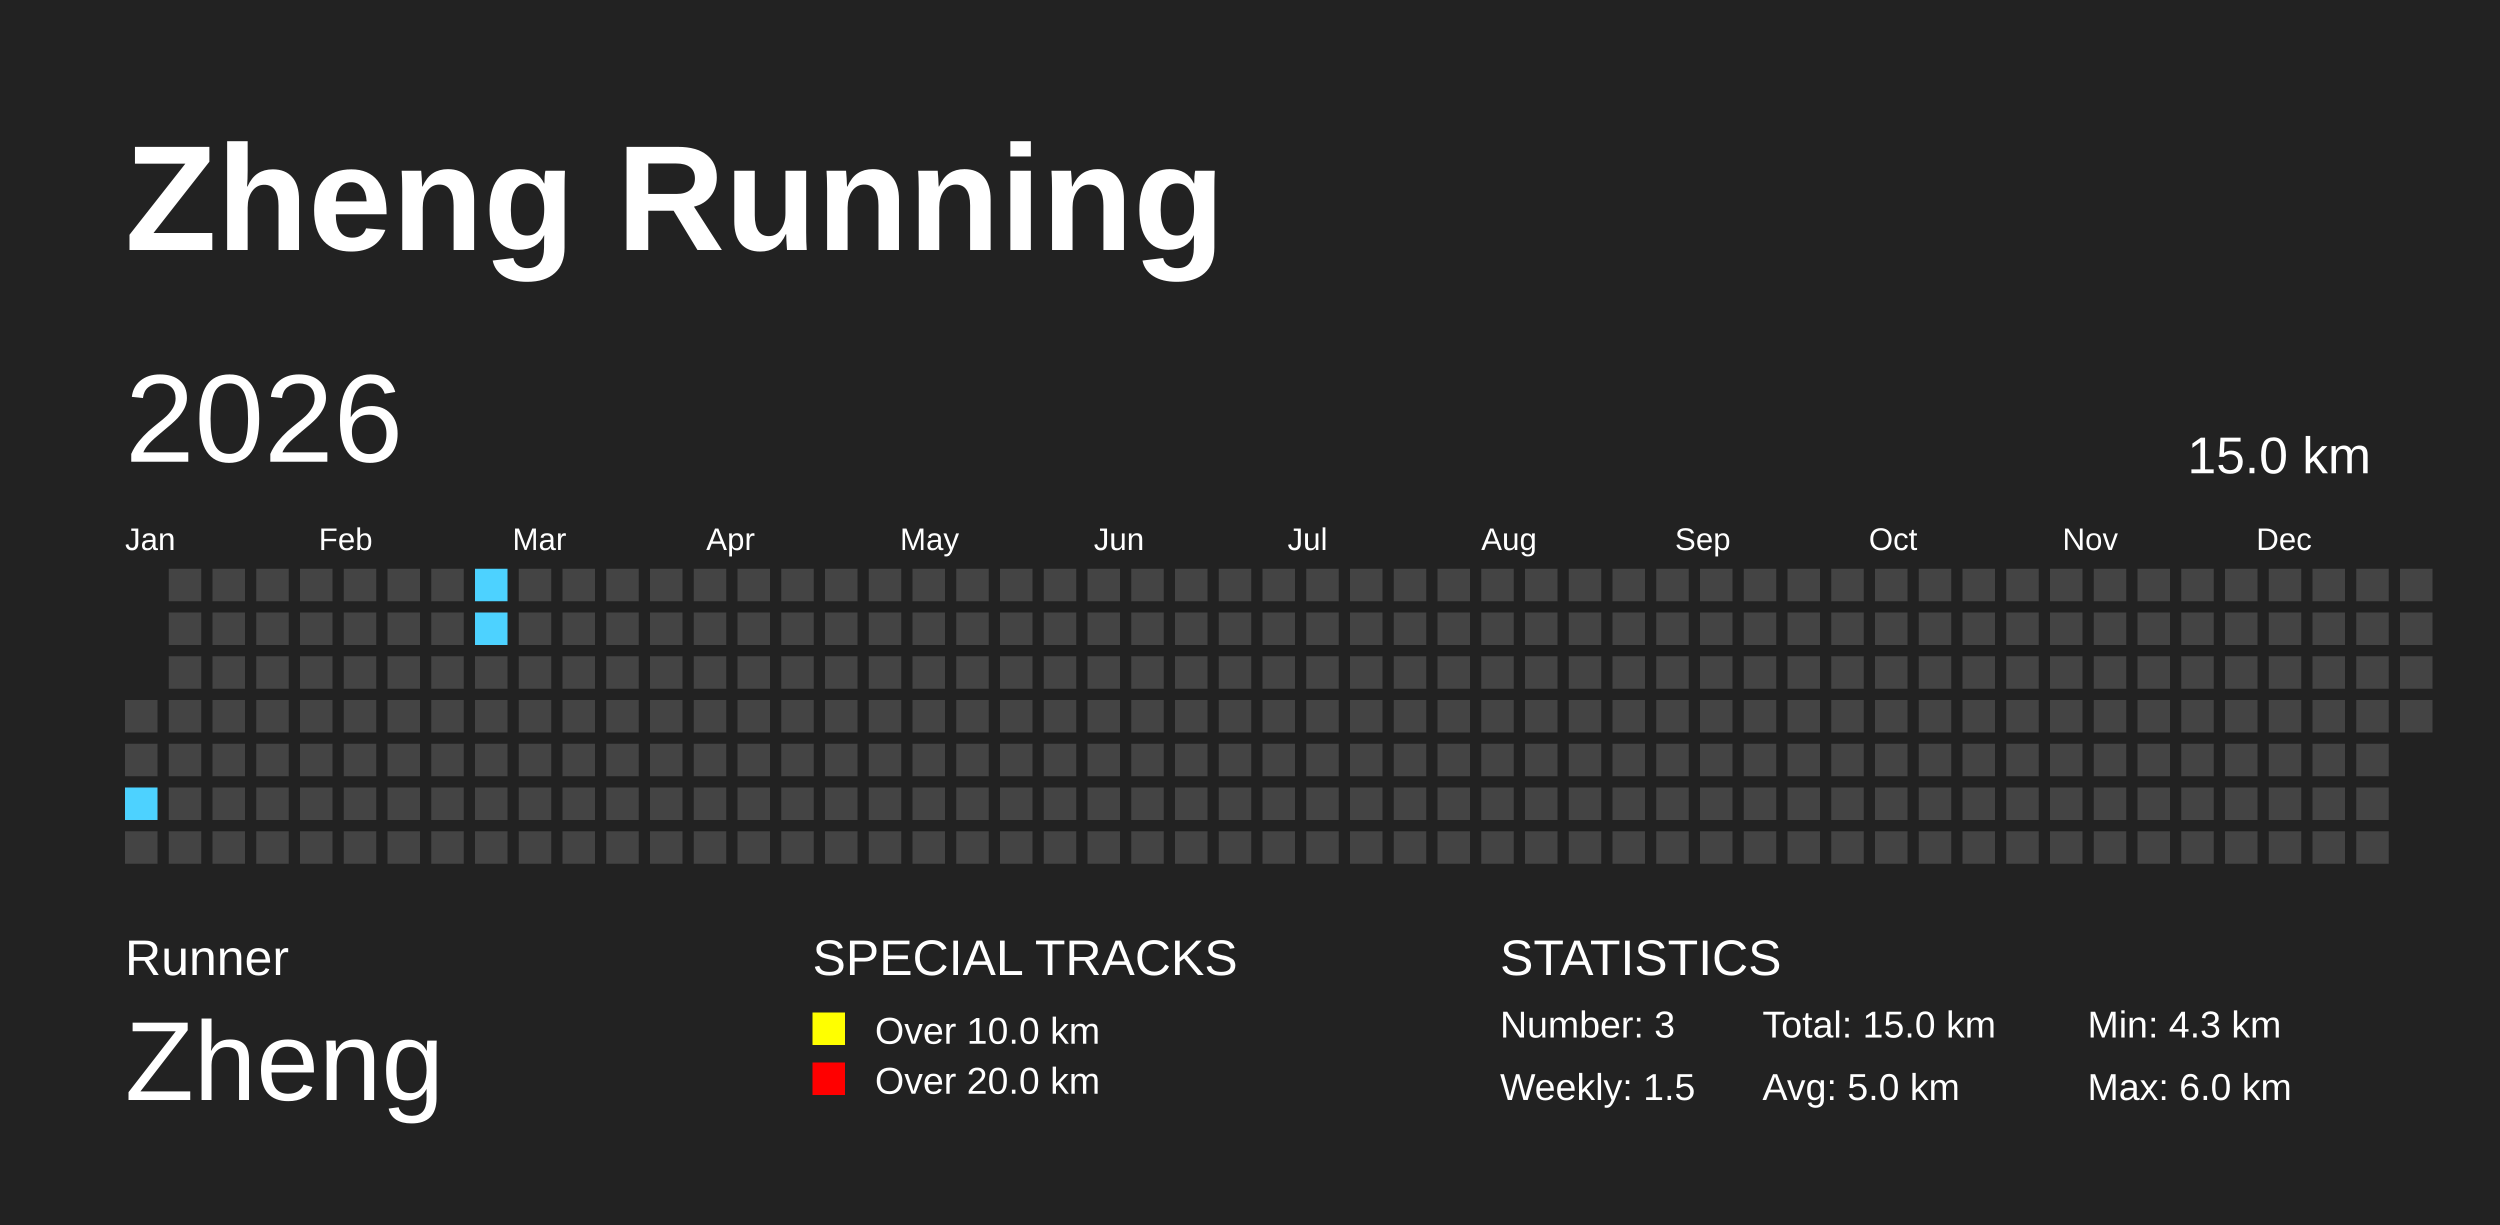
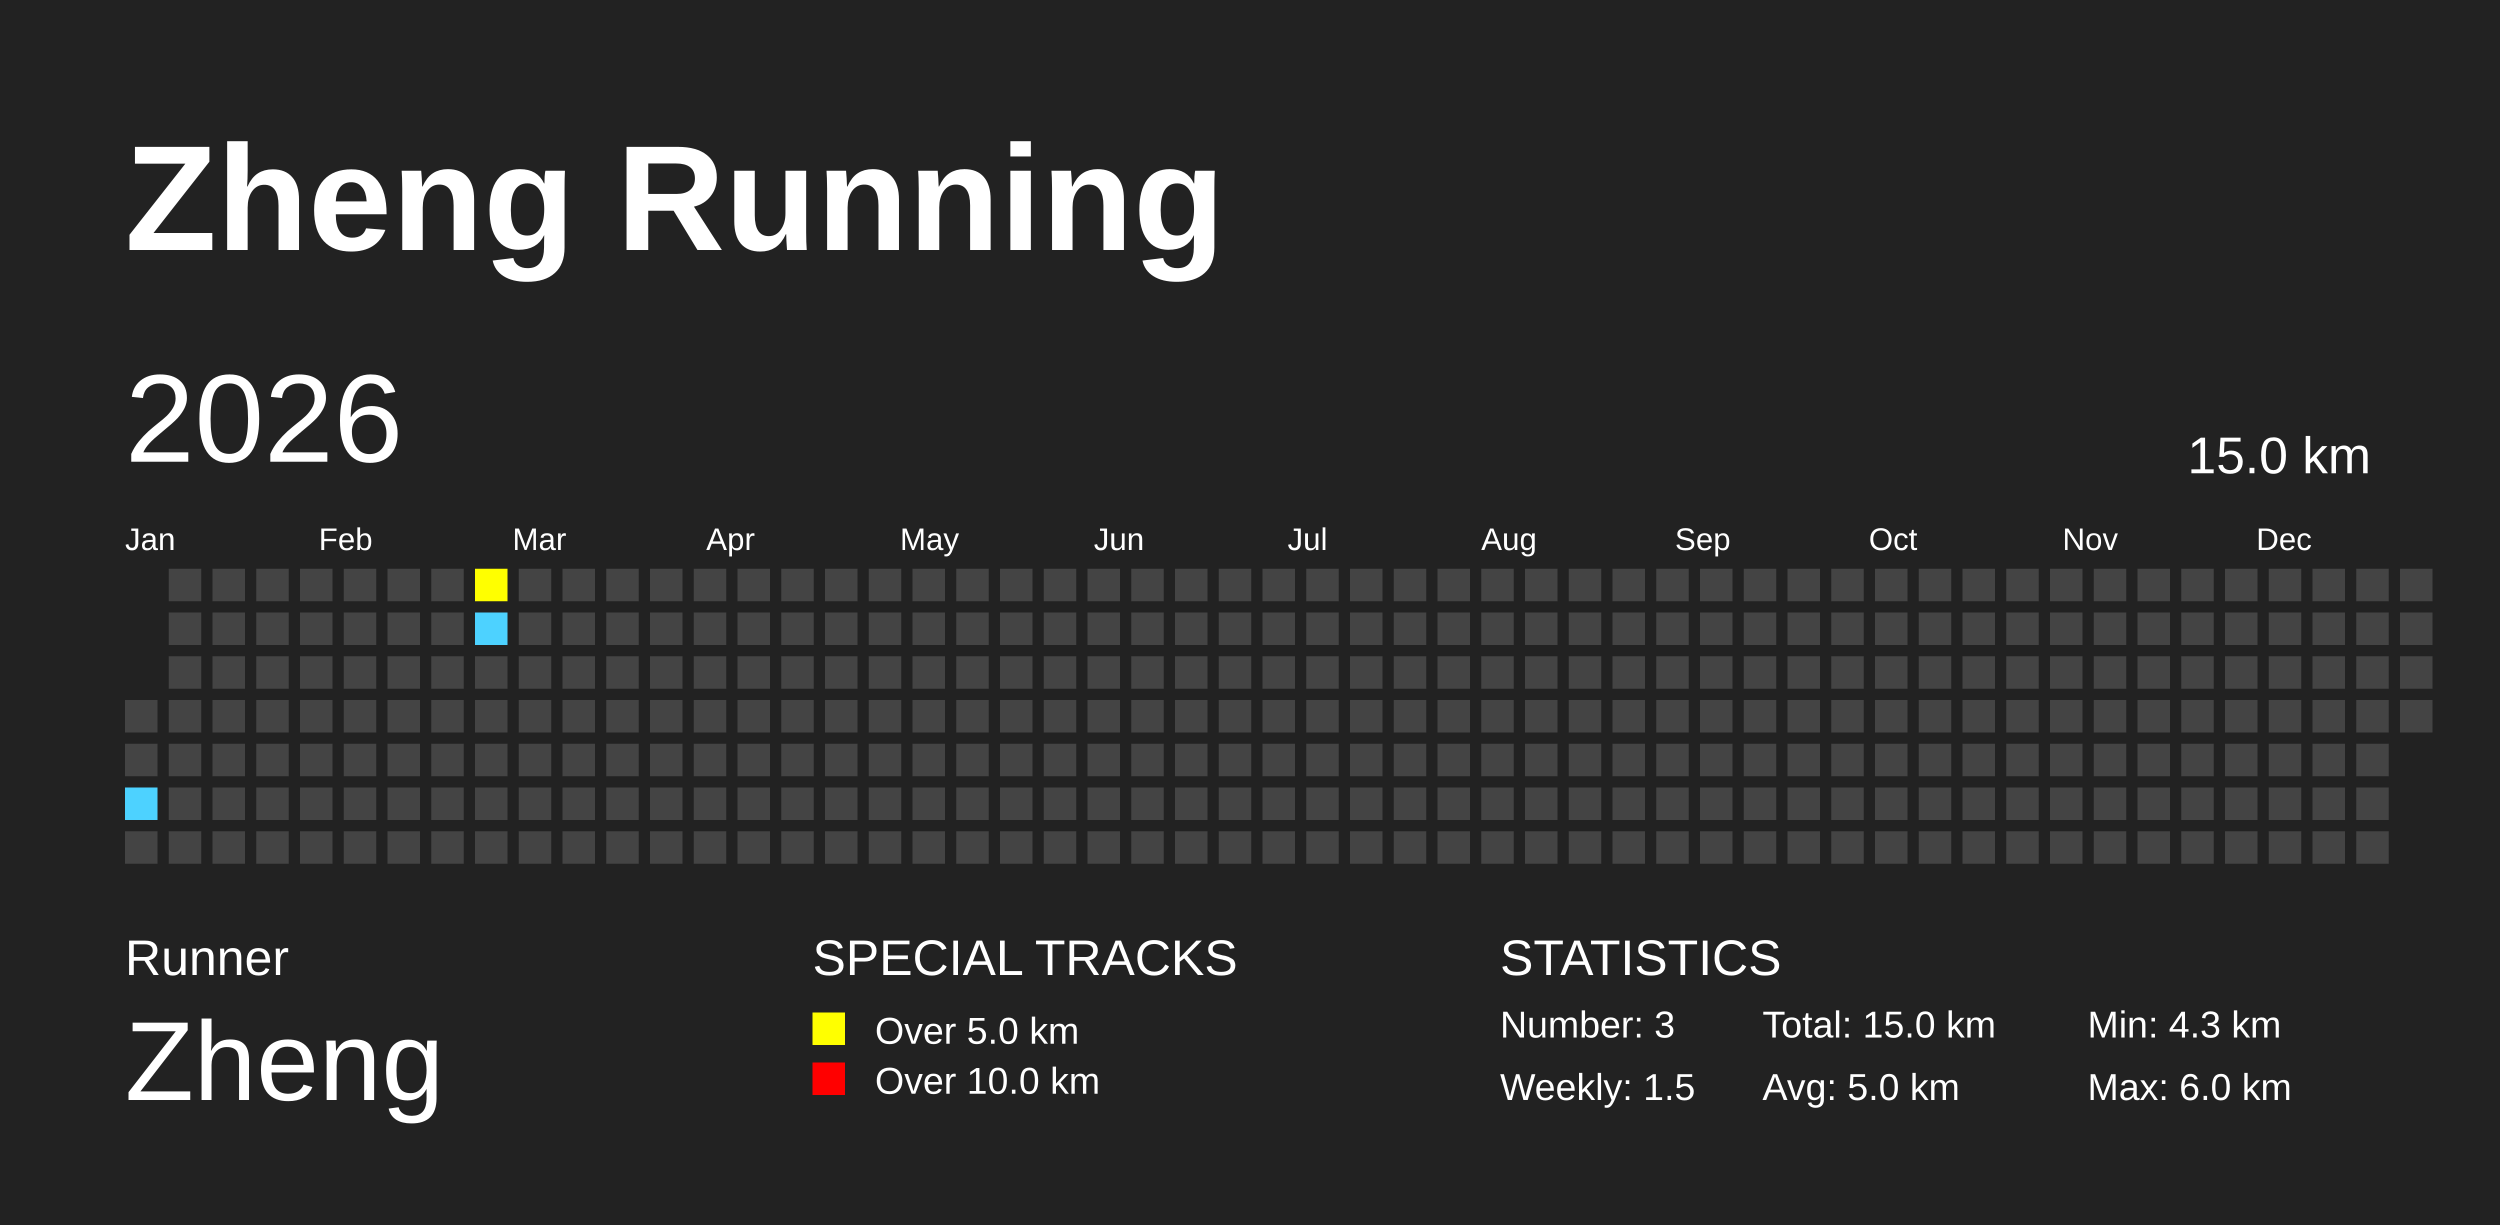
<svg xmlns="http://www.w3.org/2000/svg" baseProfile="full" height="98mm" version="1.1" viewBox="0,0,200,98" width="200mm">
  <defs />
  <rect fill="#222222" height="98" width="200" x="0" y="0" />
  <text fill="#FFFFFF" style="font-size:12px; font-family:Arial; font-weight:bold;" x="10" y="20">Zheng Running</text>
  <text fill="#FFFFFF" style="font-size:4px; font-family:Arial" x="10" y="78">Runner</text>
  <text fill="#FFFFFF" style="font-size:9px; font-family:Arial" x="10" y="88">Zheng</text>
  <text fill="#FFFFFF" style="font-size:4px; font-family:Arial" x="65" y="78">SPECIAL TRACKS</text>
  <rect fill="yellow" height="2.6" width="2.6" x="65" y="81" />
-   <text fill="#FFFFFF" style="font-size:3px; font-family:Arial" x="70" y="83.5">Over 10.0 km</text>
+   <text fill="#FFFFFF" style="font-size:3px; font-family:Arial" x="70" y="83.5">Over 5.0 km</text>
  <rect fill="red" height="2.6" width="2.6" x="65" y="85" />
-   <text fill="#FFFFFF" style="font-size:3px; font-family:Arial" x="70" y="87.5">Over 20.0 km</text>
+   <text fill="#FFFFFF" style="font-size:3px; font-family:Arial" x="70" y="87.5">Over 10.0 km</text>
  <text fill="#FFFFFF" style="font-size:4px; font-family:Arial" x="120" y="78">STATISTICS</text>
  <text fill="#FFFFFF" style="font-size:3px; font-family:Arial" x="120" y="83">Number: 3</text>
  <text fill="#FFFFFF" style="font-size:3px; font-family:Arial" x="120" y="88">Weekly: 1.5</text>
  <text fill="#FFFFFF" style="font-size:3px; font-family:Arial" x="141" y="83">Total: 15.0 km</text>
  <text fill="#FFFFFF" style="font-size:3px; font-family:Arial" x="141" y="88">Avg: 5.0 km</text>
  <text fill="#FFFFFF" style="font-size:3px; font-family:Arial" x="167" y="83">Min: 4.3 km</text>
  <text fill="#FFFFFF" style="font-size:3px; font-family:Arial" x="167" y="88">Max: 6.0 km</text>
  <text dominant-baseline="hanging" fill="#FFFFFF" style="font-size:10.0px; font-family:Arial;" x="10" y="30">2026</text>
  <text dominant-baseline="hanging" fill="#FFFFFF" style="font-size:4.125px; font-family:Arial;" x="175" y="35">15.0 km</text>
  <text fill="#FFFFFF" style="font-size:2.5px; font-family:Arial" x="10.0" y="44">Jan</text>
  <text fill="#FFFFFF" style="font-size:2.5px; font-family:Arial" x="25.5" y="44">Feb</text>
  <text fill="#FFFFFF" style="font-size:2.5px; font-family:Arial" x="41.0" y="44">Mar</text>
  <text fill="#FFFFFF" style="font-size:2.5px; font-family:Arial" x="56.5" y="44">Apr</text>
  <text fill="#FFFFFF" style="font-size:2.5px; font-family:Arial" x="72.0" y="44">May</text>
  <text fill="#FFFFFF" style="font-size:2.5px; font-family:Arial" x="87.5" y="44">Jun</text>
  <text fill="#FFFFFF" style="font-size:2.5px; font-family:Arial" x="103.0" y="44">Jul</text>
  <text fill="#FFFFFF" style="font-size:2.5px; font-family:Arial" x="118.5" y="44">Aug</text>
  <text fill="#FFFFFF" style="font-size:2.5px; font-family:Arial" x="134.0" y="44">Sep</text>
  <text fill="#FFFFFF" style="font-size:2.5px; font-family:Arial" x="149.5" y="44">Oct</text>
  <text fill="#FFFFFF" style="font-size:2.5px; font-family:Arial" x="165.0" y="44">Nov</text>
  <text fill="#FFFFFF" style="font-size:2.5px; font-family:Arial" x="180.5" y="44">Dec</text>
  <rect fill="#444444" height="2.6" width="2.6" x="10.0" y="56.0" />
  <rect fill="#444444" height="2.6" width="2.6" x="10.0" y="59.5" />
  <rect fill="#4DD2FF" height="2.6" width="2.6" x="10.0" y="63.0" />
  <rect fill="#444444" height="2.6" width="2.6" x="10.0" y="66.5" />
  <rect fill="#444444" height="2.6" width="2.6" x="13.5" y="45.5" />
  <rect fill="#444444" height="2.6" width="2.6" x="13.5" y="49.0" />
  <rect fill="#444444" height="2.6" width="2.6" x="13.5" y="52.5" />
  <rect fill="#444444" height="2.6" width="2.6" x="13.5" y="56.0" />
  <rect fill="#444444" height="2.6" width="2.6" x="13.5" y="59.5" />
  <rect fill="#444444" height="2.6" width="2.6" x="13.5" y="63.0" />
  <rect fill="#444444" height="2.6" width="2.6" x="13.5" y="66.5" />
  <rect fill="#444444" height="2.6" width="2.6" x="17.0" y="45.5" />
  <rect fill="#444444" height="2.6" width="2.6" x="17.0" y="49.0" />
  <rect fill="#444444" height="2.6" width="2.6" x="17.0" y="52.5" />
  <rect fill="#444444" height="2.6" width="2.6" x="17.0" y="56.0" />
  <rect fill="#444444" height="2.6" width="2.6" x="17.0" y="59.5" />
  <rect fill="#444444" height="2.6" width="2.6" x="17.0" y="63.0" />
  <rect fill="#444444" height="2.6" width="2.6" x="17.0" y="66.5" />
  <rect fill="#444444" height="2.6" width="2.6" x="20.5" y="45.5" />
  <rect fill="#444444" height="2.6" width="2.6" x="20.5" y="49.0" />
  <rect fill="#444444" height="2.6" width="2.6" x="20.5" y="52.5" />
  <rect fill="#444444" height="2.6" width="2.6" x="20.5" y="56.0" />
  <rect fill="#444444" height="2.6" width="2.6" x="20.5" y="59.5" />
  <rect fill="#444444" height="2.6" width="2.6" x="20.5" y="63.0" />
  <rect fill="#444444" height="2.6" width="2.6" x="20.5" y="66.5" />
  <rect fill="#444444" height="2.6" width="2.6" x="24.0" y="45.5" />
  <rect fill="#444444" height="2.6" width="2.6" x="24.0" y="49.0" />
  <rect fill="#444444" height="2.6" width="2.6" x="24.0" y="52.5" />
  <rect fill="#444444" height="2.6" width="2.6" x="24.0" y="56.0" />
  <rect fill="#444444" height="2.6" width="2.6" x="24.0" y="59.5" />
  <rect fill="#444444" height="2.6" width="2.6" x="24.0" y="63.0" />
  <rect fill="#444444" height="2.6" width="2.6" x="24.0" y="66.5" />
  <rect fill="#444444" height="2.6" width="2.6" x="27.5" y="45.5" />
  <rect fill="#444444" height="2.6" width="2.6" x="27.5" y="49.0" />
  <rect fill="#444444" height="2.6" width="2.6" x="27.5" y="52.5" />
  <rect fill="#444444" height="2.6" width="2.6" x="27.5" y="56.0" />
  <rect fill="#444444" height="2.6" width="2.6" x="27.5" y="59.5" />
  <rect fill="#444444" height="2.6" width="2.6" x="27.5" y="63.0" />
  <rect fill="#444444" height="2.6" width="2.6" x="27.5" y="66.5" />
  <rect fill="#444444" height="2.6" width="2.6" x="31.0" y="45.5" />
  <rect fill="#444444" height="2.6" width="2.6" x="31.0" y="49.0" />
  <rect fill="#444444" height="2.6" width="2.6" x="31.0" y="52.5" />
  <rect fill="#444444" height="2.6" width="2.6" x="31.0" y="56.0" />
  <rect fill="#444444" height="2.6" width="2.6" x="31.0" y="59.5" />
  <rect fill="#444444" height="2.6" width="2.6" x="31.0" y="63.0" />
  <rect fill="#444444" height="2.6" width="2.6" x="31.0" y="66.5" />
  <rect fill="#444444" height="2.6" width="2.6" x="34.5" y="45.5" />
  <rect fill="#444444" height="2.6" width="2.6" x="34.5" y="49.0" />
  <rect fill="#444444" height="2.6" width="2.6" x="34.5" y="52.5" />
  <rect fill="#444444" height="2.6" width="2.6" x="34.5" y="56.0" />
  <rect fill="#444444" height="2.6" width="2.6" x="34.5" y="59.5" />
  <rect fill="#444444" height="2.6" width="2.6" x="34.5" y="63.0" />
  <rect fill="#444444" height="2.6" width="2.6" x="34.5" y="66.5" />
-   <rect fill="#4DD2FF" height="2.6" width="2.6" x="38.0" y="45.5" />
+   <rect fill="yellow" height="2.6" width="2.6" x="38.0" y="45.5" />
  <rect fill="#4DD2FF" height="2.6" width="2.6" x="38.0" y="49.0" />
  <rect fill="#444444" height="2.6" width="2.6" x="38.0" y="52.5" />
  <rect fill="#444444" height="2.6" width="2.6" x="38.0" y="56.0" />
  <rect fill="#444444" height="2.6" width="2.6" x="38.0" y="59.5" />
  <rect fill="#444444" height="2.6" width="2.6" x="38.0" y="63.0" />
  <rect fill="#444444" height="2.6" width="2.6" x="38.0" y="66.5" />
  <rect fill="#444444" height="2.6" width="2.6" x="41.5" y="45.5" />
  <rect fill="#444444" height="2.6" width="2.6" x="41.5" y="49.0" />
  <rect fill="#444444" height="2.6" width="2.6" x="41.5" y="52.5" />
  <rect fill="#444444" height="2.6" width="2.6" x="41.5" y="56.0" />
  <rect fill="#444444" height="2.6" width="2.6" x="41.5" y="59.5" />
  <rect fill="#444444" height="2.6" width="2.6" x="41.5" y="63.0" />
  <rect fill="#444444" height="2.6" width="2.6" x="41.5" y="66.5" />
  <rect fill="#444444" height="2.6" width="2.6" x="45.0" y="45.5" />
  <rect fill="#444444" height="2.6" width="2.6" x="45.0" y="49.0" />
  <rect fill="#444444" height="2.6" width="2.6" x="45.0" y="52.5" />
  <rect fill="#444444" height="2.6" width="2.6" x="45.0" y="56.0" />
  <rect fill="#444444" height="2.6" width="2.6" x="45.0" y="59.5" />
  <rect fill="#444444" height="2.6" width="2.6" x="45.0" y="63.0" />
  <rect fill="#444444" height="2.6" width="2.6" x="45.0" y="66.5" />
  <rect fill="#444444" height="2.6" width="2.6" x="48.5" y="45.5" />
  <rect fill="#444444" height="2.6" width="2.6" x="48.5" y="49.0" />
  <rect fill="#444444" height="2.6" width="2.6" x="48.5" y="52.5" />
  <rect fill="#444444" height="2.6" width="2.6" x="48.5" y="56.0" />
  <rect fill="#444444" height="2.6" width="2.6" x="48.5" y="59.5" />
  <rect fill="#444444" height="2.6" width="2.6" x="48.5" y="63.0" />
  <rect fill="#444444" height="2.6" width="2.6" x="48.5" y="66.5" />
  <rect fill="#444444" height="2.6" width="2.6" x="52.0" y="45.5" />
  <rect fill="#444444" height="2.6" width="2.6" x="52.0" y="49.0" />
  <rect fill="#444444" height="2.6" width="2.6" x="52.0" y="52.5" />
  <rect fill="#444444" height="2.6" width="2.6" x="52.0" y="56.0" />
  <rect fill="#444444" height="2.6" width="2.6" x="52.0" y="59.5" />
  <rect fill="#444444" height="2.6" width="2.6" x="52.0" y="63.0" />
  <rect fill="#444444" height="2.6" width="2.6" x="52.0" y="66.5" />
  <rect fill="#444444" height="2.6" width="2.6" x="55.5" y="45.5" />
  <rect fill="#444444" height="2.6" width="2.6" x="55.5" y="49.0" />
  <rect fill="#444444" height="2.6" width="2.6" x="55.5" y="52.5" />
  <rect fill="#444444" height="2.6" width="2.6" x="55.5" y="56.0" />
  <rect fill="#444444" height="2.6" width="2.6" x="55.5" y="59.5" />
  <rect fill="#444444" height="2.6" width="2.6" x="55.5" y="63.0" />
  <rect fill="#444444" height="2.6" width="2.6" x="55.5" y="66.5" />
  <rect fill="#444444" height="2.6" width="2.6" x="59.0" y="45.5" />
  <rect fill="#444444" height="2.6" width="2.6" x="59.0" y="49.0" />
  <rect fill="#444444" height="2.6" width="2.6" x="59.0" y="52.5" />
  <rect fill="#444444" height="2.6" width="2.6" x="59.0" y="56.0" />
  <rect fill="#444444" height="2.6" width="2.6" x="59.0" y="59.5" />
  <rect fill="#444444" height="2.6" width="2.6" x="59.0" y="63.0" />
  <rect fill="#444444" height="2.6" width="2.6" x="59.0" y="66.5" />
  <rect fill="#444444" height="2.6" width="2.6" x="62.5" y="45.5" />
  <rect fill="#444444" height="2.6" width="2.6" x="62.5" y="49.0" />
  <rect fill="#444444" height="2.6" width="2.6" x="62.5" y="52.5" />
  <rect fill="#444444" height="2.6" width="2.6" x="62.5" y="56.0" />
  <rect fill="#444444" height="2.6" width="2.6" x="62.5" y="59.5" />
  <rect fill="#444444" height="2.6" width="2.6" x="62.5" y="63.0" />
  <rect fill="#444444" height="2.6" width="2.6" x="62.5" y="66.5" />
  <rect fill="#444444" height="2.6" width="2.6" x="66.0" y="45.5" />
  <rect fill="#444444" height="2.6" width="2.6" x="66.0" y="49.0" />
  <rect fill="#444444" height="2.6" width="2.6" x="66.0" y="52.5" />
  <rect fill="#444444" height="2.6" width="2.6" x="66.0" y="56.0" />
  <rect fill="#444444" height="2.6" width="2.6" x="66.0" y="59.5" />
  <rect fill="#444444" height="2.6" width="2.6" x="66.0" y="63.0" />
  <rect fill="#444444" height="2.6" width="2.6" x="66.0" y="66.5" />
  <rect fill="#444444" height="2.6" width="2.6" x="69.5" y="45.5" />
  <rect fill="#444444" height="2.6" width="2.6" x="69.5" y="49.0" />
  <rect fill="#444444" height="2.6" width="2.6" x="69.5" y="52.5" />
  <rect fill="#444444" height="2.6" width="2.6" x="69.5" y="56.0" />
  <rect fill="#444444" height="2.6" width="2.6" x="69.5" y="59.5" />
  <rect fill="#444444" height="2.6" width="2.6" x="69.5" y="63.0" />
  <rect fill="#444444" height="2.6" width="2.6" x="69.5" y="66.5" />
  <rect fill="#444444" height="2.6" width="2.6" x="73.0" y="45.5" />
  <rect fill="#444444" height="2.6" width="2.6" x="73.0" y="49.0" />
  <rect fill="#444444" height="2.6" width="2.6" x="73.0" y="52.5" />
  <rect fill="#444444" height="2.6" width="2.6" x="73.0" y="56.0" />
  <rect fill="#444444" height="2.6" width="2.6" x="73.0" y="59.5" />
  <rect fill="#444444" height="2.6" width="2.6" x="73.0" y="63.0" />
  <rect fill="#444444" height="2.6" width="2.6" x="73.0" y="66.5" />
  <rect fill="#444444" height="2.6" width="2.6" x="76.5" y="45.5" />
  <rect fill="#444444" height="2.6" width="2.6" x="76.5" y="49.0" />
  <rect fill="#444444" height="2.6" width="2.6" x="76.5" y="52.5" />
  <rect fill="#444444" height="2.6" width="2.6" x="76.5" y="56.0" />
  <rect fill="#444444" height="2.6" width="2.6" x="76.5" y="59.5" />
  <rect fill="#444444" height="2.6" width="2.6" x="76.5" y="63.0" />
  <rect fill="#444444" height="2.6" width="2.6" x="76.5" y="66.5" />
  <rect fill="#444444" height="2.6" width="2.6" x="80.0" y="45.5" />
  <rect fill="#444444" height="2.6" width="2.6" x="80.0" y="49.0" />
  <rect fill="#444444" height="2.6" width="2.6" x="80.0" y="52.5" />
  <rect fill="#444444" height="2.6" width="2.6" x="80.0" y="56.0" />
  <rect fill="#444444" height="2.6" width="2.6" x="80.0" y="59.5" />
  <rect fill="#444444" height="2.6" width="2.6" x="80.0" y="63.0" />
  <rect fill="#444444" height="2.6" width="2.6" x="80.0" y="66.5" />
  <rect fill="#444444" height="2.6" width="2.6" x="83.5" y="45.5" />
  <rect fill="#444444" height="2.6" width="2.6" x="83.5" y="49.0" />
  <rect fill="#444444" height="2.6" width="2.6" x="83.5" y="52.5" />
  <rect fill="#444444" height="2.6" width="2.6" x="83.5" y="56.0" />
  <rect fill="#444444" height="2.6" width="2.6" x="83.5" y="59.5" />
  <rect fill="#444444" height="2.6" width="2.6" x="83.5" y="63.0" />
  <rect fill="#444444" height="2.6" width="2.6" x="83.5" y="66.5" />
  <rect fill="#444444" height="2.6" width="2.6" x="87.0" y="45.5" />
  <rect fill="#444444" height="2.6" width="2.6" x="87.0" y="49.0" />
  <rect fill="#444444" height="2.6" width="2.6" x="87.0" y="52.5" />
  <rect fill="#444444" height="2.6" width="2.6" x="87.0" y="56.0" />
  <rect fill="#444444" height="2.6" width="2.6" x="87.0" y="59.5" />
  <rect fill="#444444" height="2.6" width="2.6" x="87.0" y="63.0" />
  <rect fill="#444444" height="2.6" width="2.6" x="87.0" y="66.5" />
  <rect fill="#444444" height="2.6" width="2.6" x="90.5" y="45.5" />
  <rect fill="#444444" height="2.6" width="2.6" x="90.5" y="49.0" />
  <rect fill="#444444" height="2.6" width="2.6" x="90.5" y="52.5" />
  <rect fill="#444444" height="2.6" width="2.6" x="90.5" y="56.0" />
  <rect fill="#444444" height="2.6" width="2.6" x="90.5" y="59.5" />
  <rect fill="#444444" height="2.6" width="2.6" x="90.5" y="63.0" />
  <rect fill="#444444" height="2.6" width="2.6" x="90.5" y="66.5" />
  <rect fill="#444444" height="2.6" width="2.6" x="94.0" y="45.5" />
  <rect fill="#444444" height="2.6" width="2.6" x="94.0" y="49.0" />
  <rect fill="#444444" height="2.6" width="2.6" x="94.0" y="52.5" />
  <rect fill="#444444" height="2.6" width="2.6" x="94.0" y="56.0" />
  <rect fill="#444444" height="2.6" width="2.6" x="94.0" y="59.5" />
  <rect fill="#444444" height="2.6" width="2.6" x="94.0" y="63.0" />
  <rect fill="#444444" height="2.6" width="2.6" x="94.0" y="66.5" />
  <rect fill="#444444" height="2.6" width="2.6" x="97.5" y="45.5" />
  <rect fill="#444444" height="2.6" width="2.6" x="97.5" y="49.0" />
  <rect fill="#444444" height="2.6" width="2.6" x="97.5" y="52.5" />
  <rect fill="#444444" height="2.6" width="2.6" x="97.5" y="56.0" />
  <rect fill="#444444" height="2.6" width="2.6" x="97.5" y="59.5" />
  <rect fill="#444444" height="2.6" width="2.6" x="97.5" y="63.0" />
  <rect fill="#444444" height="2.6" width="2.6" x="97.5" y="66.5" />
  <rect fill="#444444" height="2.6" width="2.6" x="101.0" y="45.5" />
  <rect fill="#444444" height="2.6" width="2.6" x="101.0" y="49.0" />
  <rect fill="#444444" height="2.6" width="2.6" x="101.0" y="52.5" />
  <rect fill="#444444" height="2.6" width="2.6" x="101.0" y="56.0" />
  <rect fill="#444444" height="2.6" width="2.6" x="101.0" y="59.5" />
  <rect fill="#444444" height="2.6" width="2.6" x="101.0" y="63.0" />
  <rect fill="#444444" height="2.6" width="2.6" x="101.0" y="66.5" />
  <rect fill="#444444" height="2.6" width="2.6" x="104.5" y="45.5" />
  <rect fill="#444444" height="2.6" width="2.6" x="104.5" y="49.0" />
  <rect fill="#444444" height="2.6" width="2.6" x="104.5" y="52.5" />
  <rect fill="#444444" height="2.6" width="2.6" x="104.5" y="56.0" />
  <rect fill="#444444" height="2.6" width="2.6" x="104.5" y="59.5" />
  <rect fill="#444444" height="2.6" width="2.6" x="104.5" y="63.0" />
  <rect fill="#444444" height="2.6" width="2.6" x="104.5" y="66.5" />
  <rect fill="#444444" height="2.6" width="2.6" x="108.0" y="45.5" />
  <rect fill="#444444" height="2.6" width="2.6" x="108.0" y="49.0" />
  <rect fill="#444444" height="2.6" width="2.6" x="108.0" y="52.5" />
  <rect fill="#444444" height="2.6" width="2.6" x="108.0" y="56.0" />
  <rect fill="#444444" height="2.6" width="2.6" x="108.0" y="59.5" />
  <rect fill="#444444" height="2.6" width="2.6" x="108.0" y="63.0" />
  <rect fill="#444444" height="2.6" width="2.6" x="108.0" y="66.5" />
  <rect fill="#444444" height="2.6" width="2.6" x="111.5" y="45.5" />
  <rect fill="#444444" height="2.6" width="2.6" x="111.5" y="49.0" />
  <rect fill="#444444" height="2.6" width="2.6" x="111.5" y="52.5" />
  <rect fill="#444444" height="2.6" width="2.6" x="111.5" y="56.0" />
  <rect fill="#444444" height="2.6" width="2.6" x="111.5" y="59.5" />
  <rect fill="#444444" height="2.6" width="2.6" x="111.5" y="63.0" />
  <rect fill="#444444" height="2.6" width="2.6" x="111.5" y="66.5" />
  <rect fill="#444444" height="2.6" width="2.6" x="115.0" y="45.5" />
  <rect fill="#444444" height="2.6" width="2.6" x="115.0" y="49.0" />
  <rect fill="#444444" height="2.6" width="2.6" x="115.0" y="52.5" />
  <rect fill="#444444" height="2.6" width="2.6" x="115.0" y="56.0" />
  <rect fill="#444444" height="2.6" width="2.6" x="115.0" y="59.5" />
  <rect fill="#444444" height="2.6" width="2.6" x="115.0" y="63.0" />
  <rect fill="#444444" height="2.6" width="2.6" x="115.0" y="66.5" />
  <rect fill="#444444" height="2.6" width="2.6" x="118.5" y="45.5" />
  <rect fill="#444444" height="2.6" width="2.6" x="118.5" y="49.0" />
  <rect fill="#444444" height="2.6" width="2.6" x="118.5" y="52.5" />
  <rect fill="#444444" height="2.6" width="2.6" x="118.5" y="56.0" />
  <rect fill="#444444" height="2.6" width="2.6" x="118.5" y="59.5" />
  <rect fill="#444444" height="2.6" width="2.6" x="118.5" y="63.0" />
  <rect fill="#444444" height="2.6" width="2.6" x="118.5" y="66.5" />
  <rect fill="#444444" height="2.6" width="2.6" x="122.0" y="45.5" />
  <rect fill="#444444" height="2.6" width="2.6" x="122.0" y="49.0" />
  <rect fill="#444444" height="2.6" width="2.6" x="122.0" y="52.5" />
  <rect fill="#444444" height="2.6" width="2.6" x="122.0" y="56.0" />
  <rect fill="#444444" height="2.6" width="2.6" x="122.0" y="59.5" />
  <rect fill="#444444" height="2.6" width="2.6" x="122.0" y="63.0" />
  <rect fill="#444444" height="2.6" width="2.6" x="122.0" y="66.5" />
  <rect fill="#444444" height="2.6" width="2.6" x="125.5" y="45.5" />
  <rect fill="#444444" height="2.6" width="2.6" x="125.5" y="49.0" />
  <rect fill="#444444" height="2.6" width="2.6" x="125.5" y="52.5" />
  <rect fill="#444444" height="2.6" width="2.6" x="125.5" y="56.0" />
  <rect fill="#444444" height="2.6" width="2.6" x="125.5" y="59.5" />
  <rect fill="#444444" height="2.6" width="2.6" x="125.5" y="63.0" />
  <rect fill="#444444" height="2.6" width="2.6" x="125.5" y="66.5" />
  <rect fill="#444444" height="2.6" width="2.6" x="129.0" y="45.5" />
  <rect fill="#444444" height="2.6" width="2.6" x="129.0" y="49.0" />
  <rect fill="#444444" height="2.6" width="2.6" x="129.0" y="52.5" />
  <rect fill="#444444" height="2.6" width="2.6" x="129.0" y="56.0" />
  <rect fill="#444444" height="2.6" width="2.6" x="129.0" y="59.5" />
  <rect fill="#444444" height="2.6" width="2.6" x="129.0" y="63.0" />
  <rect fill="#444444" height="2.6" width="2.6" x="129.0" y="66.5" />
  <rect fill="#444444" height="2.6" width="2.6" x="132.5" y="45.5" />
  <rect fill="#444444" height="2.6" width="2.6" x="132.5" y="49.0" />
  <rect fill="#444444" height="2.6" width="2.6" x="132.5" y="52.5" />
  <rect fill="#444444" height="2.6" width="2.6" x="132.5" y="56.0" />
  <rect fill="#444444" height="2.6" width="2.6" x="132.5" y="59.5" />
  <rect fill="#444444" height="2.6" width="2.6" x="132.5" y="63.0" />
  <rect fill="#444444" height="2.6" width="2.6" x="132.5" y="66.5" />
  <rect fill="#444444" height="2.6" width="2.6" x="136.0" y="45.5" />
  <rect fill="#444444" height="2.6" width="2.6" x="136.0" y="49.0" />
  <rect fill="#444444" height="2.6" width="2.6" x="136.0" y="52.5" />
  <rect fill="#444444" height="2.6" width="2.6" x="136.0" y="56.0" />
  <rect fill="#444444" height="2.6" width="2.6" x="136.0" y="59.5" />
  <rect fill="#444444" height="2.6" width="2.6" x="136.0" y="63.0" />
  <rect fill="#444444" height="2.6" width="2.6" x="136.0" y="66.5" />
  <rect fill="#444444" height="2.6" width="2.6" x="139.5" y="45.5" />
  <rect fill="#444444" height="2.6" width="2.6" x="139.5" y="49.0" />
  <rect fill="#444444" height="2.6" width="2.6" x="139.5" y="52.5" />
  <rect fill="#444444" height="2.6" width="2.6" x="139.5" y="56.0" />
  <rect fill="#444444" height="2.6" width="2.6" x="139.5" y="59.5" />
  <rect fill="#444444" height="2.6" width="2.6" x="139.5" y="63.0" />
  <rect fill="#444444" height="2.6" width="2.6" x="139.5" y="66.5" />
  <rect fill="#444444" height="2.6" width="2.6" x="143.0" y="45.5" />
  <rect fill="#444444" height="2.6" width="2.6" x="143.0" y="49.0" />
  <rect fill="#444444" height="2.6" width="2.6" x="143.0" y="52.5" />
  <rect fill="#444444" height="2.6" width="2.6" x="143.0" y="56.0" />
  <rect fill="#444444" height="2.6" width="2.6" x="143.0" y="59.5" />
  <rect fill="#444444" height="2.6" width="2.6" x="143.0" y="63.0" />
  <rect fill="#444444" height="2.6" width="2.6" x="143.0" y="66.5" />
  <rect fill="#444444" height="2.6" width="2.6" x="146.5" y="45.5" />
  <rect fill="#444444" height="2.6" width="2.6" x="146.5" y="49.0" />
  <rect fill="#444444" height="2.6" width="2.6" x="146.5" y="52.5" />
  <rect fill="#444444" height="2.6" width="2.6" x="146.5" y="56.0" />
  <rect fill="#444444" height="2.6" width="2.6" x="146.5" y="59.5" />
  <rect fill="#444444" height="2.6" width="2.6" x="146.5" y="63.0" />
  <rect fill="#444444" height="2.6" width="2.6" x="146.5" y="66.5" />
  <rect fill="#444444" height="2.6" width="2.6" x="150.0" y="45.5" />
  <rect fill="#444444" height="2.6" width="2.6" x="150.0" y="49.0" />
  <rect fill="#444444" height="2.6" width="2.6" x="150.0" y="52.5" />
  <rect fill="#444444" height="2.6" width="2.6" x="150.0" y="56.0" />
  <rect fill="#444444" height="2.6" width="2.6" x="150.0" y="59.5" />
  <rect fill="#444444" height="2.6" width="2.6" x="150.0" y="63.0" />
  <rect fill="#444444" height="2.6" width="2.6" x="150.0" y="66.5" />
  <rect fill="#444444" height="2.6" width="2.6" x="153.5" y="45.5" />
  <rect fill="#444444" height="2.6" width="2.6" x="153.5" y="49.0" />
  <rect fill="#444444" height="2.6" width="2.6" x="153.5" y="52.5" />
  <rect fill="#444444" height="2.6" width="2.6" x="153.5" y="56.0" />
  <rect fill="#444444" height="2.6" width="2.6" x="153.5" y="59.5" />
  <rect fill="#444444" height="2.6" width="2.6" x="153.5" y="63.0" />
  <rect fill="#444444" height="2.6" width="2.6" x="153.5" y="66.5" />
  <rect fill="#444444" height="2.6" width="2.6" x="157.0" y="45.5" />
  <rect fill="#444444" height="2.6" width="2.6" x="157.0" y="49.0" />
  <rect fill="#444444" height="2.6" width="2.6" x="157.0" y="52.5" />
  <rect fill="#444444" height="2.6" width="2.6" x="157.0" y="56.0" />
  <rect fill="#444444" height="2.6" width="2.6" x="157.0" y="59.5" />
  <rect fill="#444444" height="2.6" width="2.6" x="157.0" y="63.0" />
  <rect fill="#444444" height="2.6" width="2.6" x="157.0" y="66.5" />
  <rect fill="#444444" height="2.6" width="2.6" x="160.5" y="45.5" />
  <rect fill="#444444" height="2.6" width="2.6" x="160.5" y="49.0" />
  <rect fill="#444444" height="2.6" width="2.6" x="160.5" y="52.5" />
  <rect fill="#444444" height="2.6" width="2.6" x="160.5" y="56.0" />
  <rect fill="#444444" height="2.6" width="2.6" x="160.5" y="59.5" />
  <rect fill="#444444" height="2.6" width="2.6" x="160.5" y="63.0" />
  <rect fill="#444444" height="2.6" width="2.6" x="160.5" y="66.5" />
  <rect fill="#444444" height="2.6" width="2.6" x="164.0" y="45.5" />
  <rect fill="#444444" height="2.6" width="2.6" x="164.0" y="49.0" />
  <rect fill="#444444" height="2.6" width="2.6" x="164.0" y="52.5" />
  <rect fill="#444444" height="2.6" width="2.6" x="164.0" y="56.0" />
  <rect fill="#444444" height="2.6" width="2.6" x="164.0" y="59.5" />
  <rect fill="#444444" height="2.6" width="2.6" x="164.0" y="63.0" />
  <rect fill="#444444" height="2.6" width="2.6" x="164.0" y="66.5" />
  <rect fill="#444444" height="2.6" width="2.6" x="167.5" y="45.5" />
  <rect fill="#444444" height="2.6" width="2.6" x="167.5" y="49.0" />
  <rect fill="#444444" height="2.6" width="2.6" x="167.5" y="52.5" />
  <rect fill="#444444" height="2.6" width="2.6" x="167.5" y="56.0" />
  <rect fill="#444444" height="2.6" width="2.6" x="167.5" y="59.5" />
  <rect fill="#444444" height="2.6" width="2.6" x="167.5" y="63.0" />
  <rect fill="#444444" height="2.6" width="2.6" x="167.5" y="66.5" />
  <rect fill="#444444" height="2.6" width="2.6" x="171.0" y="45.5" />
  <rect fill="#444444" height="2.6" width="2.6" x="171.0" y="49.0" />
  <rect fill="#444444" height="2.6" width="2.6" x="171.0" y="52.5" />
  <rect fill="#444444" height="2.6" width="2.6" x="171.0" y="56.0" />
  <rect fill="#444444" height="2.6" width="2.6" x="171.0" y="59.5" />
  <rect fill="#444444" height="2.6" width="2.6" x="171.0" y="63.0" />
  <rect fill="#444444" height="2.6" width="2.6" x="171.0" y="66.5" />
  <rect fill="#444444" height="2.6" width="2.6" x="174.5" y="45.5" />
  <rect fill="#444444" height="2.6" width="2.6" x="174.5" y="49.0" />
  <rect fill="#444444" height="2.6" width="2.6" x="174.5" y="52.5" />
  <rect fill="#444444" height="2.6" width="2.6" x="174.5" y="56.0" />
  <rect fill="#444444" height="2.6" width="2.6" x="174.5" y="59.5" />
  <rect fill="#444444" height="2.6" width="2.6" x="174.5" y="63.0" />
  <rect fill="#444444" height="2.6" width="2.6" x="174.5" y="66.5" />
  <rect fill="#444444" height="2.6" width="2.6" x="178.0" y="45.5" />
  <rect fill="#444444" height="2.6" width="2.6" x="178.0" y="49.0" />
  <rect fill="#444444" height="2.6" width="2.6" x="178.0" y="52.5" />
  <rect fill="#444444" height="2.6" width="2.6" x="178.0" y="56.0" />
  <rect fill="#444444" height="2.6" width="2.6" x="178.0" y="59.5" />
  <rect fill="#444444" height="2.6" width="2.6" x="178.0" y="63.0" />
  <rect fill="#444444" height="2.6" width="2.6" x="178.0" y="66.5" />
  <rect fill="#444444" height="2.6" width="2.6" x="181.5" y="45.5" />
  <rect fill="#444444" height="2.6" width="2.6" x="181.5" y="49.0" />
  <rect fill="#444444" height="2.6" width="2.6" x="181.5" y="52.5" />
  <rect fill="#444444" height="2.6" width="2.6" x="181.5" y="56.0" />
  <rect fill="#444444" height="2.6" width="2.6" x="181.5" y="59.5" />
  <rect fill="#444444" height="2.6" width="2.6" x="181.5" y="63.0" />
  <rect fill="#444444" height="2.6" width="2.6" x="181.5" y="66.5" />
  <rect fill="#444444" height="2.6" width="2.6" x="185.0" y="45.5" />
  <rect fill="#444444" height="2.6" width="2.6" x="185.0" y="49.0" />
  <rect fill="#444444" height="2.6" width="2.6" x="185.0" y="52.5" />
  <rect fill="#444444" height="2.6" width="2.6" x="185.0" y="56.0" />
  <rect fill="#444444" height="2.6" width="2.6" x="185.0" y="59.5" />
  <rect fill="#444444" height="2.6" width="2.6" x="185.0" y="63.0" />
  <rect fill="#444444" height="2.6" width="2.6" x="185.0" y="66.5" />
  <rect fill="#444444" height="2.6" width="2.6" x="188.5" y="45.5" />
  <rect fill="#444444" height="2.6" width="2.6" x="188.5" y="49.0" />
  <rect fill="#444444" height="2.6" width="2.6" x="188.5" y="52.5" />
  <rect fill="#444444" height="2.6" width="2.6" x="188.5" y="56.0" />
  <rect fill="#444444" height="2.6" width="2.6" x="188.5" y="59.5" />
  <rect fill="#444444" height="2.6" width="2.6" x="188.5" y="63.0" />
  <rect fill="#444444" height="2.6" width="2.6" x="188.5" y="66.5" />
  <rect fill="#444444" height="2.6" width="2.6" x="192.0" y="45.5" />
  <rect fill="#444444" height="2.6" width="2.6" x="192.0" y="49.0" />
  <rect fill="#444444" height="2.6" width="2.6" x="192.0" y="52.5" />
  <rect fill="#444444" height="2.6" width="2.6" x="192.0" y="56.0" />
</svg>
